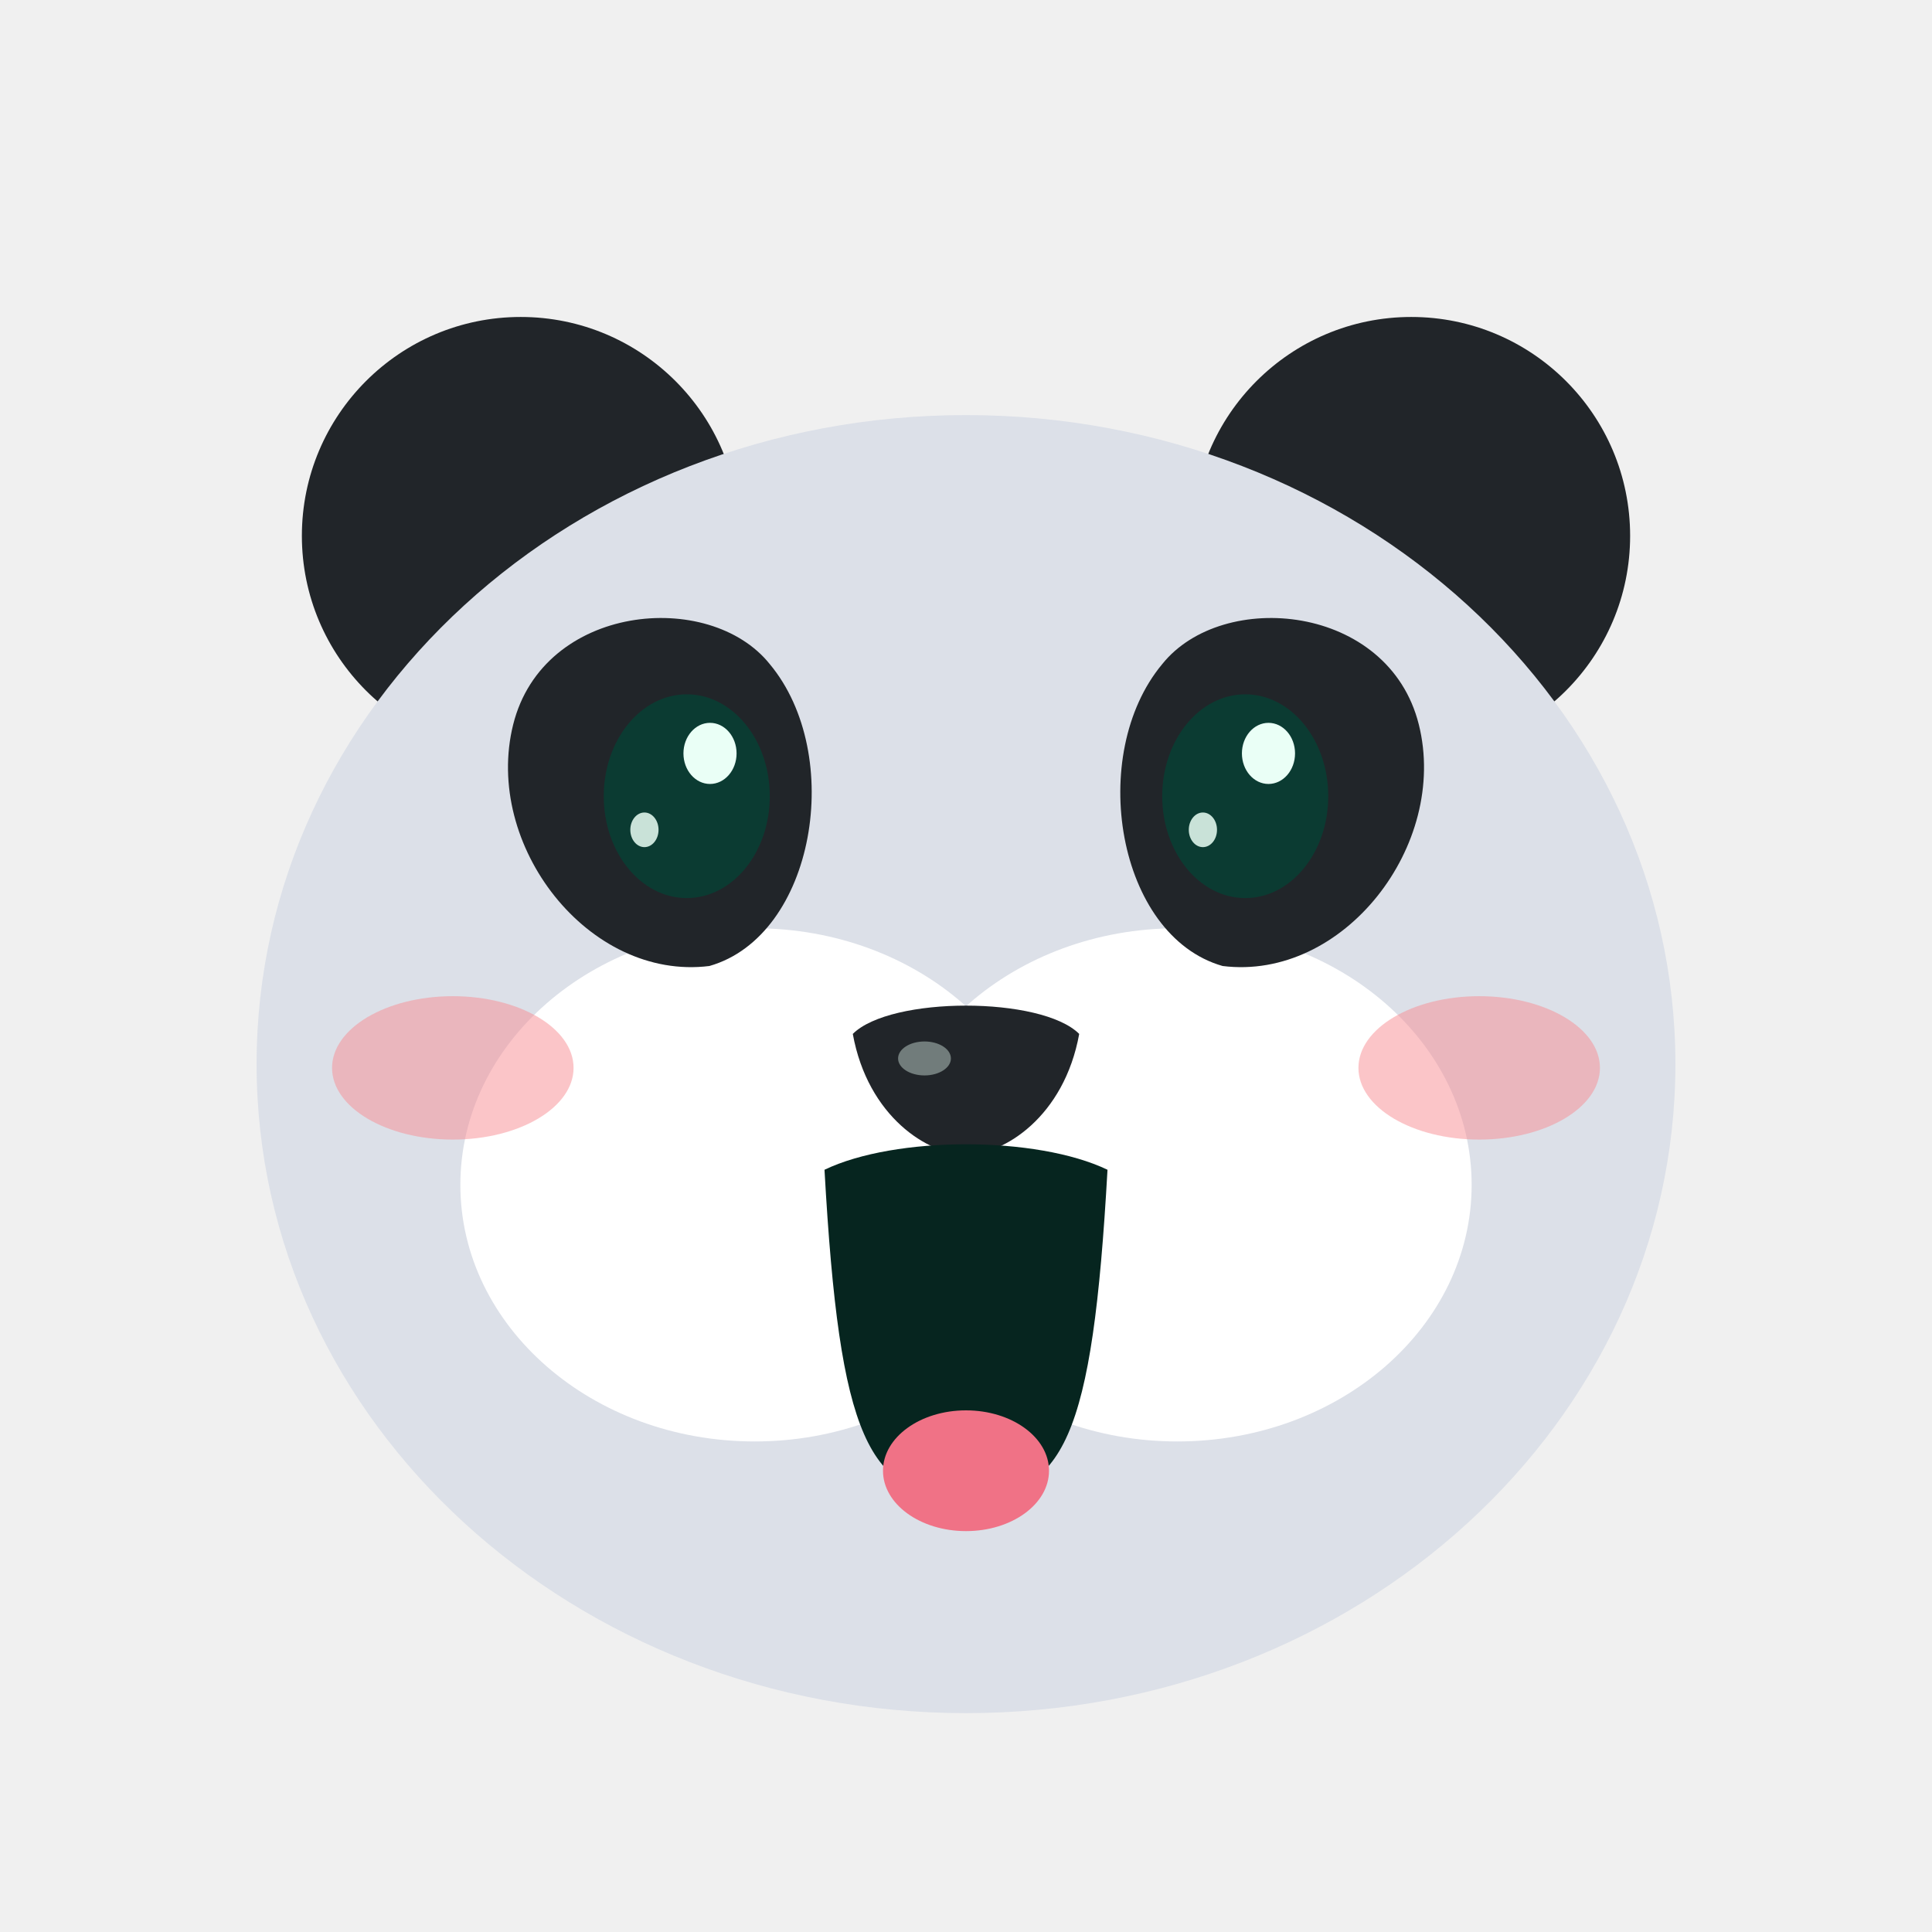
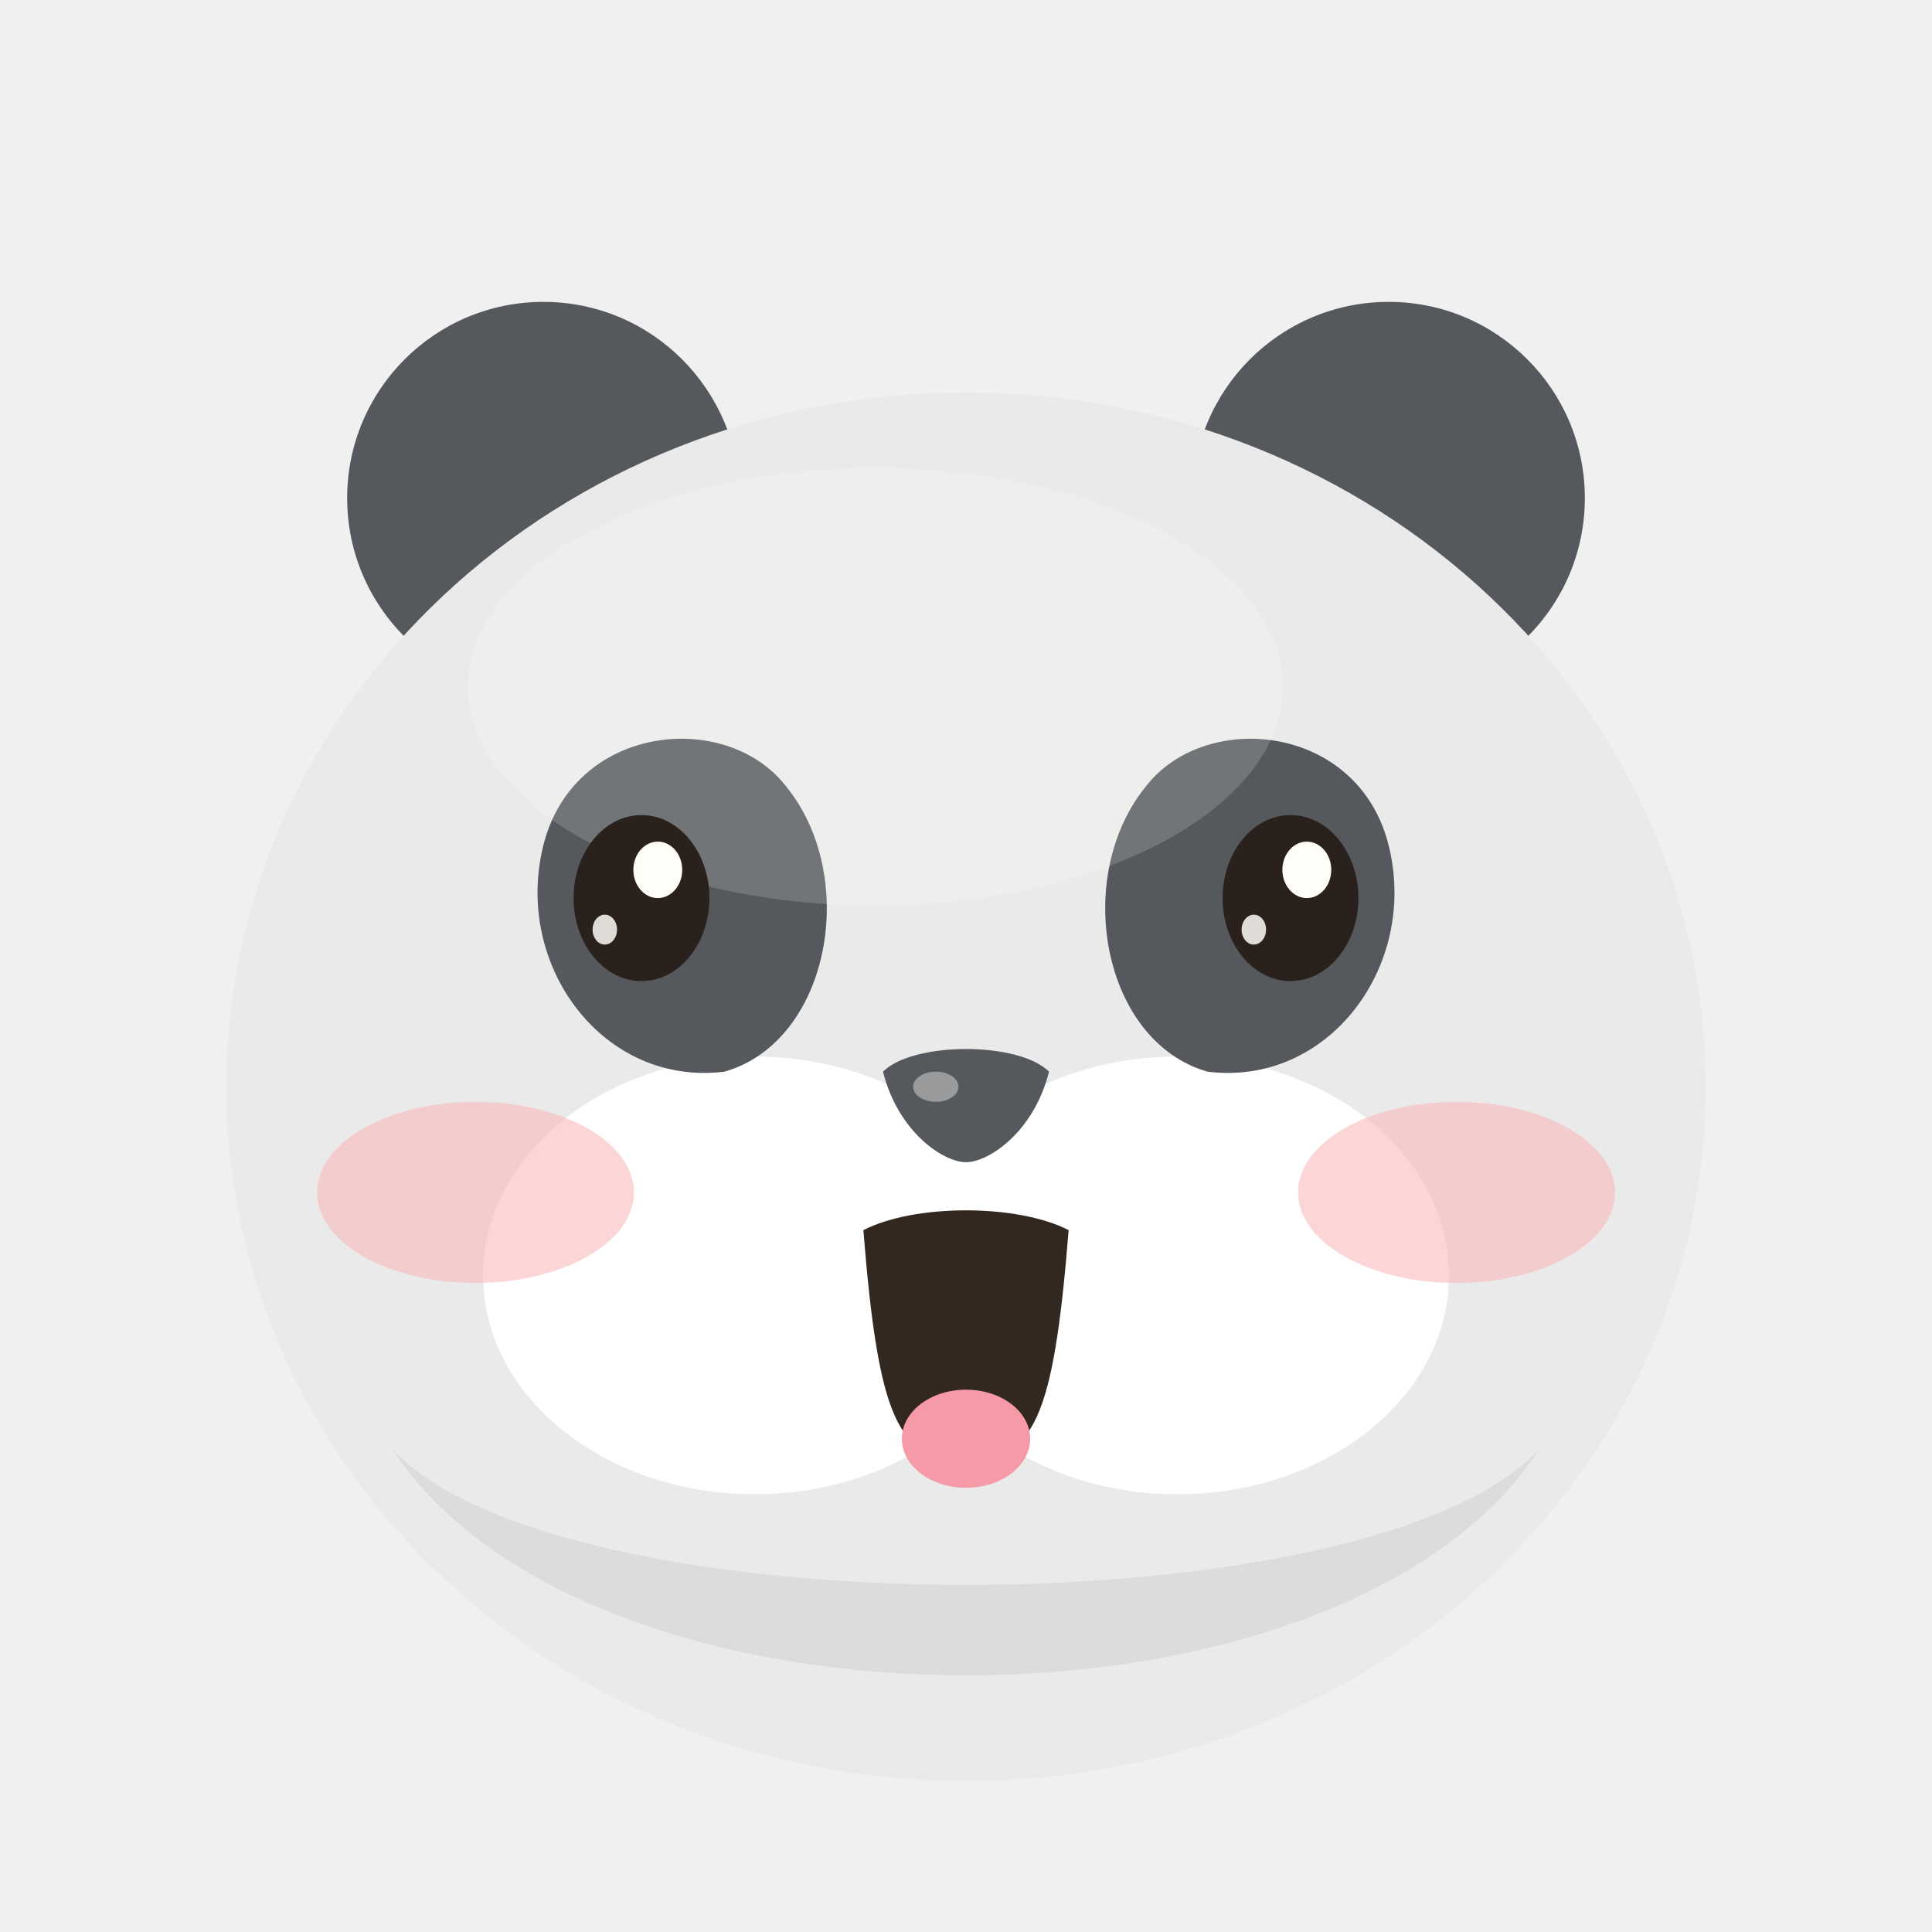
<svg xmlns="http://www.w3.org/2000/svg" viewBox="0 0 256 256" width="256" height="256" role="img" aria-hidden="true">
-   <ellipse cx="69" cy="71" rx="29" ry="29" fill="#212529" />
-   <ellipse cx="187" cy="71" rx="29" ry="29" fill="#212529" />
-   <ellipse cx="128" cy="141" rx="94" ry="86" fill="#dce0e8" />
-   <ellipse cx="100" cy="157" rx="39" ry="34" fill="#ffffff" />
-   <ellipse cx="156" cy="157" rx="39" ry="34" fill="#ffffff" />
-   <path d="M68 96 C72 80 94 78 102 88 C112 100 108 124 94 128 C78 130 64 112 68 96 Z" fill="#212529" />
-   <path d="M188 96 C184 80 162 78 154 88 C144 100 148 124 162 128 C178 130 192 112 188 96 Z" fill="#212529" />
-   <ellipse cx="60" cy="141.5" rx="16" ry="9.5" fill="#f88c92" fill-opacity="0.500" />
-   <ellipse cx="196" cy="141.5" rx="16" ry="9.5" fill="#f88c92" fill-opacity="0.500" />
-   <ellipse cx="91" cy="105.5" rx="11" ry="13.5" fill="#0b3b32" />
-   <ellipse cx="165" cy="105.5" rx="11" ry="13.5" fill="#0b3b32" />
-   <ellipse cx="94.08" cy="99.83" rx="3.52" ry="4.05" fill="#eafff6" />
-   <ellipse cx="85.39" cy="109.955" rx="1.87" ry="2.295" fill="#eafff6" fill-opacity="0.850" />
-   <ellipse cx="168.08" cy="99.83" rx="3.52" ry="4.05" fill="#eafff6" />
-   <ellipse cx="159.39" cy="109.955" rx="1.87" ry="2.295" fill="#eafff6" fill-opacity="0.850" />
-   <path d="M113 137 C118 132 138 132 143 137 C141 148 133 153 128 153 C123 153 115 148 113 137 Z" fill="#212529" />
-   <ellipse cx="122.5" cy="140.25" rx="3.5" ry="2.25" fill="#eafff6" fill-opacity="0.400" />
-   <path d="M109.25 155 C111.25 190.588 115 198.4 128 198.4 C141 198.4 144.75 190.588 146.75 155 C137.375 150.5 118.625 150.5 109.25 155 Z" fill="#06251f" />
-   <ellipse cx="128" cy="194.88" rx="11" ry="8" fill="#f07286" />
+   <ellipse cx="72" cy="66" rx="26" ry="26" fill="#55595d" />
+   <ellipse cx="184" cy="66" rx="26" ry="26" fill="#55595d" />
+   <ellipse cx="128" cy="144" rx="98" ry="92" fill="#ebeaeb" />
+   <ellipse cx="100" cy="169" rx="36" ry="29" fill="#ffffff" />
+   <ellipse cx="156" cy="169" rx="36" ry="29" fill="#ffffff" />
+   <path d="M72 112 C76 96 96 94 104 104 C114 116 110 138 96 142 C80 144 68 128 72 112 Z" fill="#55595d" />
+   <path d="M184 112 C180 96 160 94 152 104 C142 116 146 138 160 142 C176 144 188 128 184 112 Z" fill="#55595d" />
+   <ellipse cx="116" cy="91" rx="54" ry="29" fill="#fffdf8" fill-opacity="0.170" />
+   <path d="M52 192 C78 232 178 232 204 192 C182 216 74 216 52 192 Z" fill="#55595d" fill-opacity="0.100" />
+   <ellipse cx="63" cy="158" rx="21" ry="12" fill="#f9b3b6" fill-opacity="0.550" />
+   <ellipse cx="193" cy="158" rx="21" ry="12" fill="#f9b3b6" fill-opacity="0.550" />
+   <ellipse cx="85" cy="119" rx="9" ry="11" fill="#2a211c" />
+   <ellipse cx="171" cy="119" rx="9" ry="11" fill="#2a211c" />
+   <ellipse cx="87.16" cy="115.26" rx="3.24" ry="3.74" fill="#fffdf8" />
+   <ellipse cx="80.14" cy="123.18" rx="1.62" ry="1.98" fill="#fffdf8" fill-opacity="0.850" />
+   <ellipse cx="173.16" cy="115.26" rx="3.24" ry="3.74" fill="#fffdf8" />
+   <ellipse cx="166.14" cy="123.18" rx="1.62" ry="1.98" fill="#fffdf8" fill-opacity="0.850" />
+   <path d="M117 142 C121 138 135 138 139 142 C137 150 131 154 128 154 C125 154 119 150 117 142 Z" fill="#55595d" />
+   <ellipse cx="124" cy="144" rx="3" ry="2" fill="#fffdf8" fill-opacity="0.400" />
+   <path d="M114.4 163 C116.4 188.01 119 193.5 128 193.5 C137 193.5 139.6 188.01 141.6 163 C134.8 159.5 121.2 159.5 114.4 163 Z" fill="#33281f" />
+   <ellipse cx="128" cy="190.64" rx="8.5" ry="6.5" fill="#f69aa7" />
</svg>
